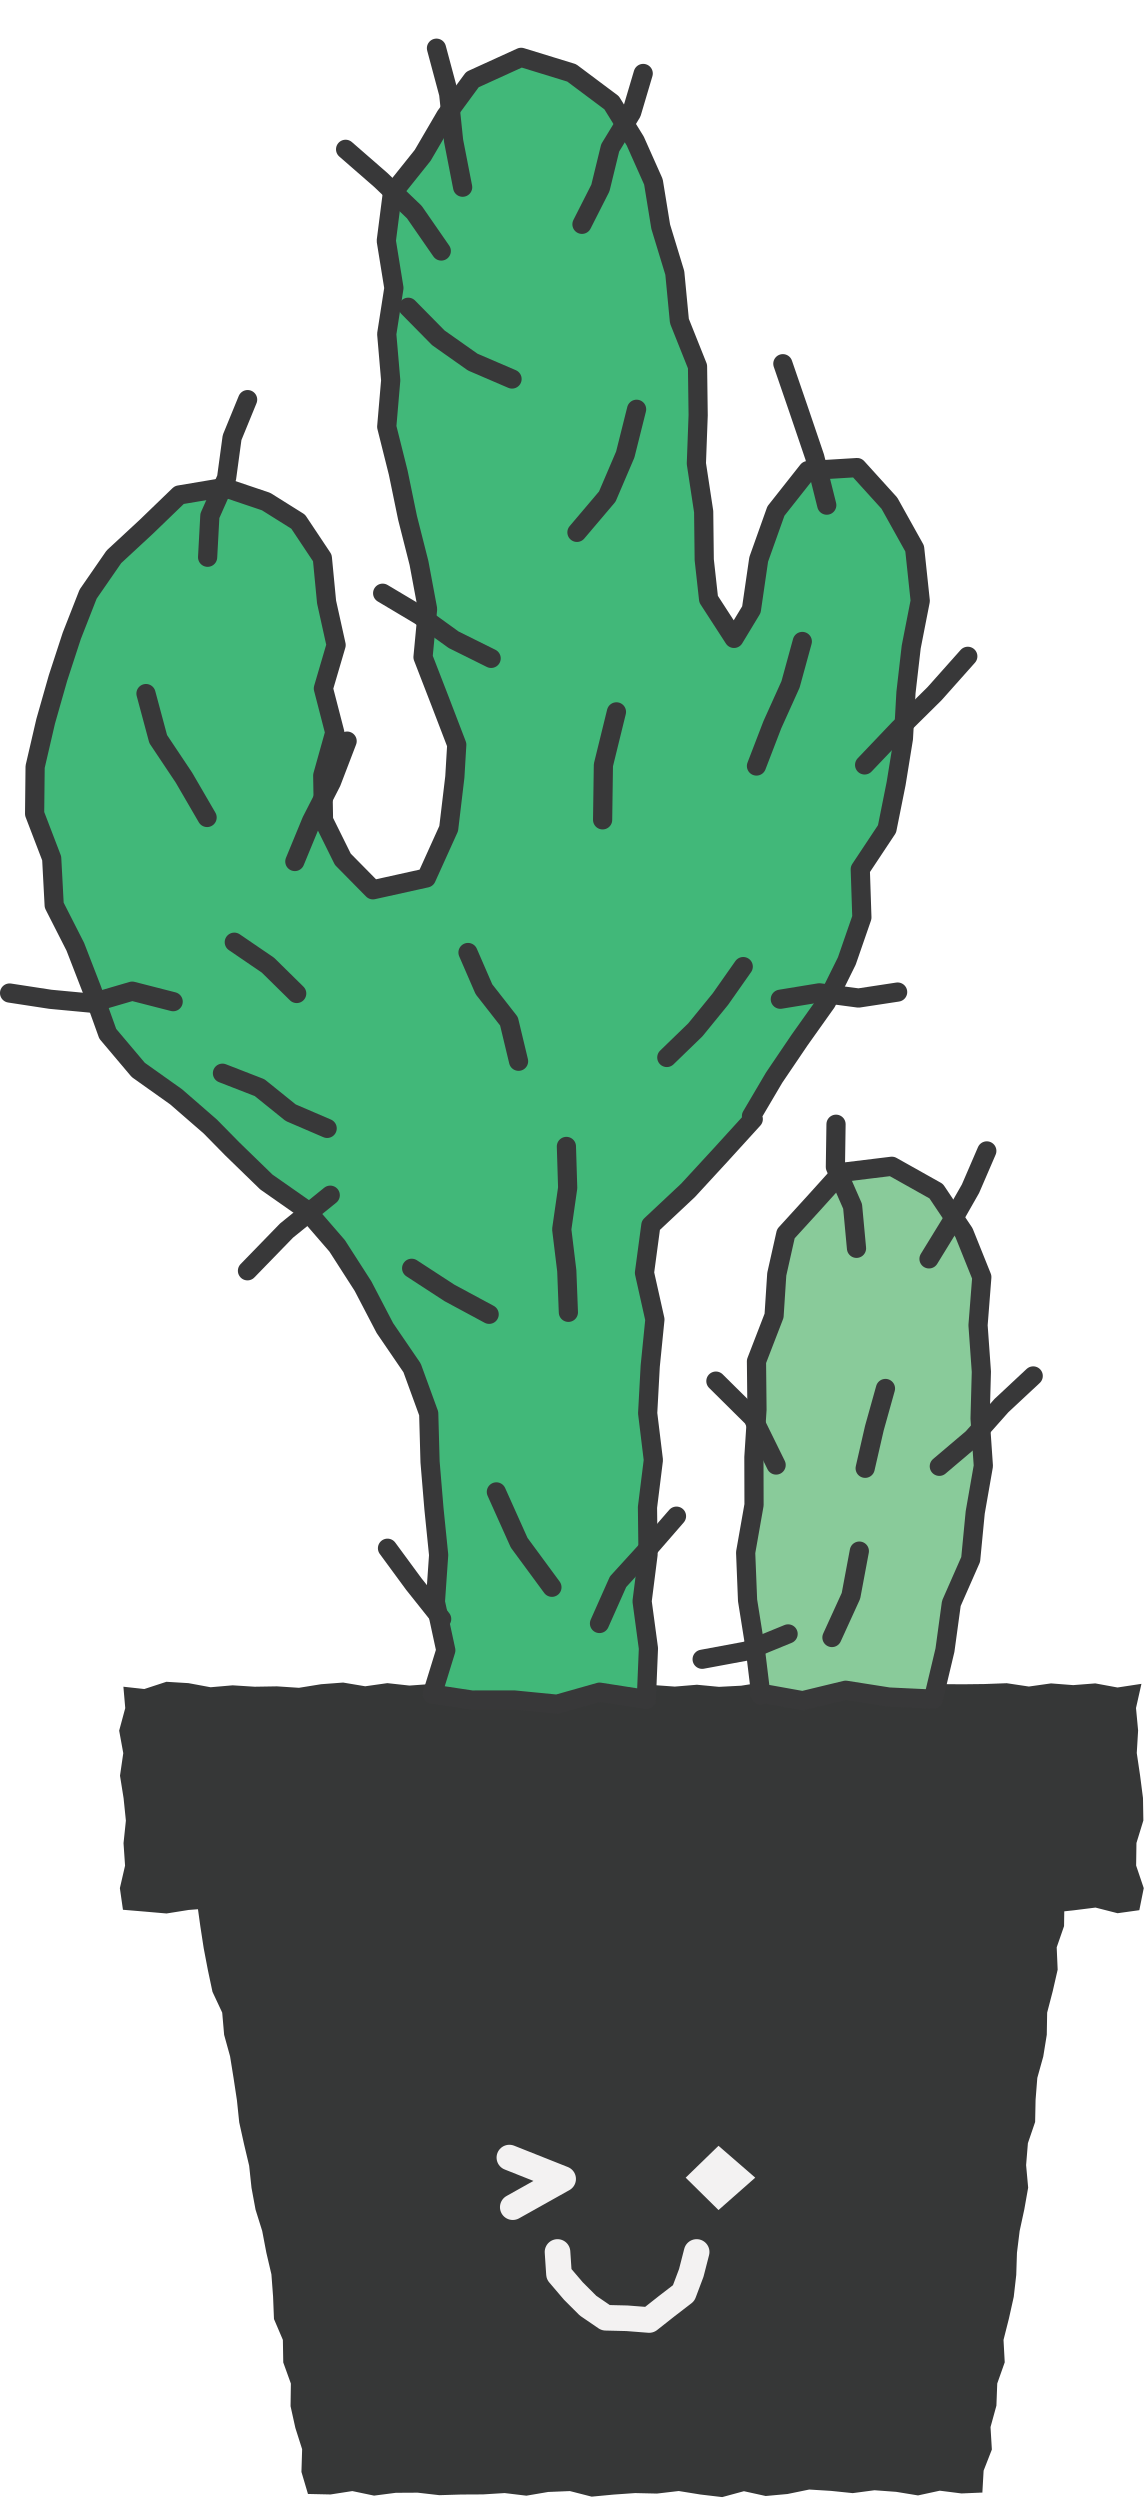
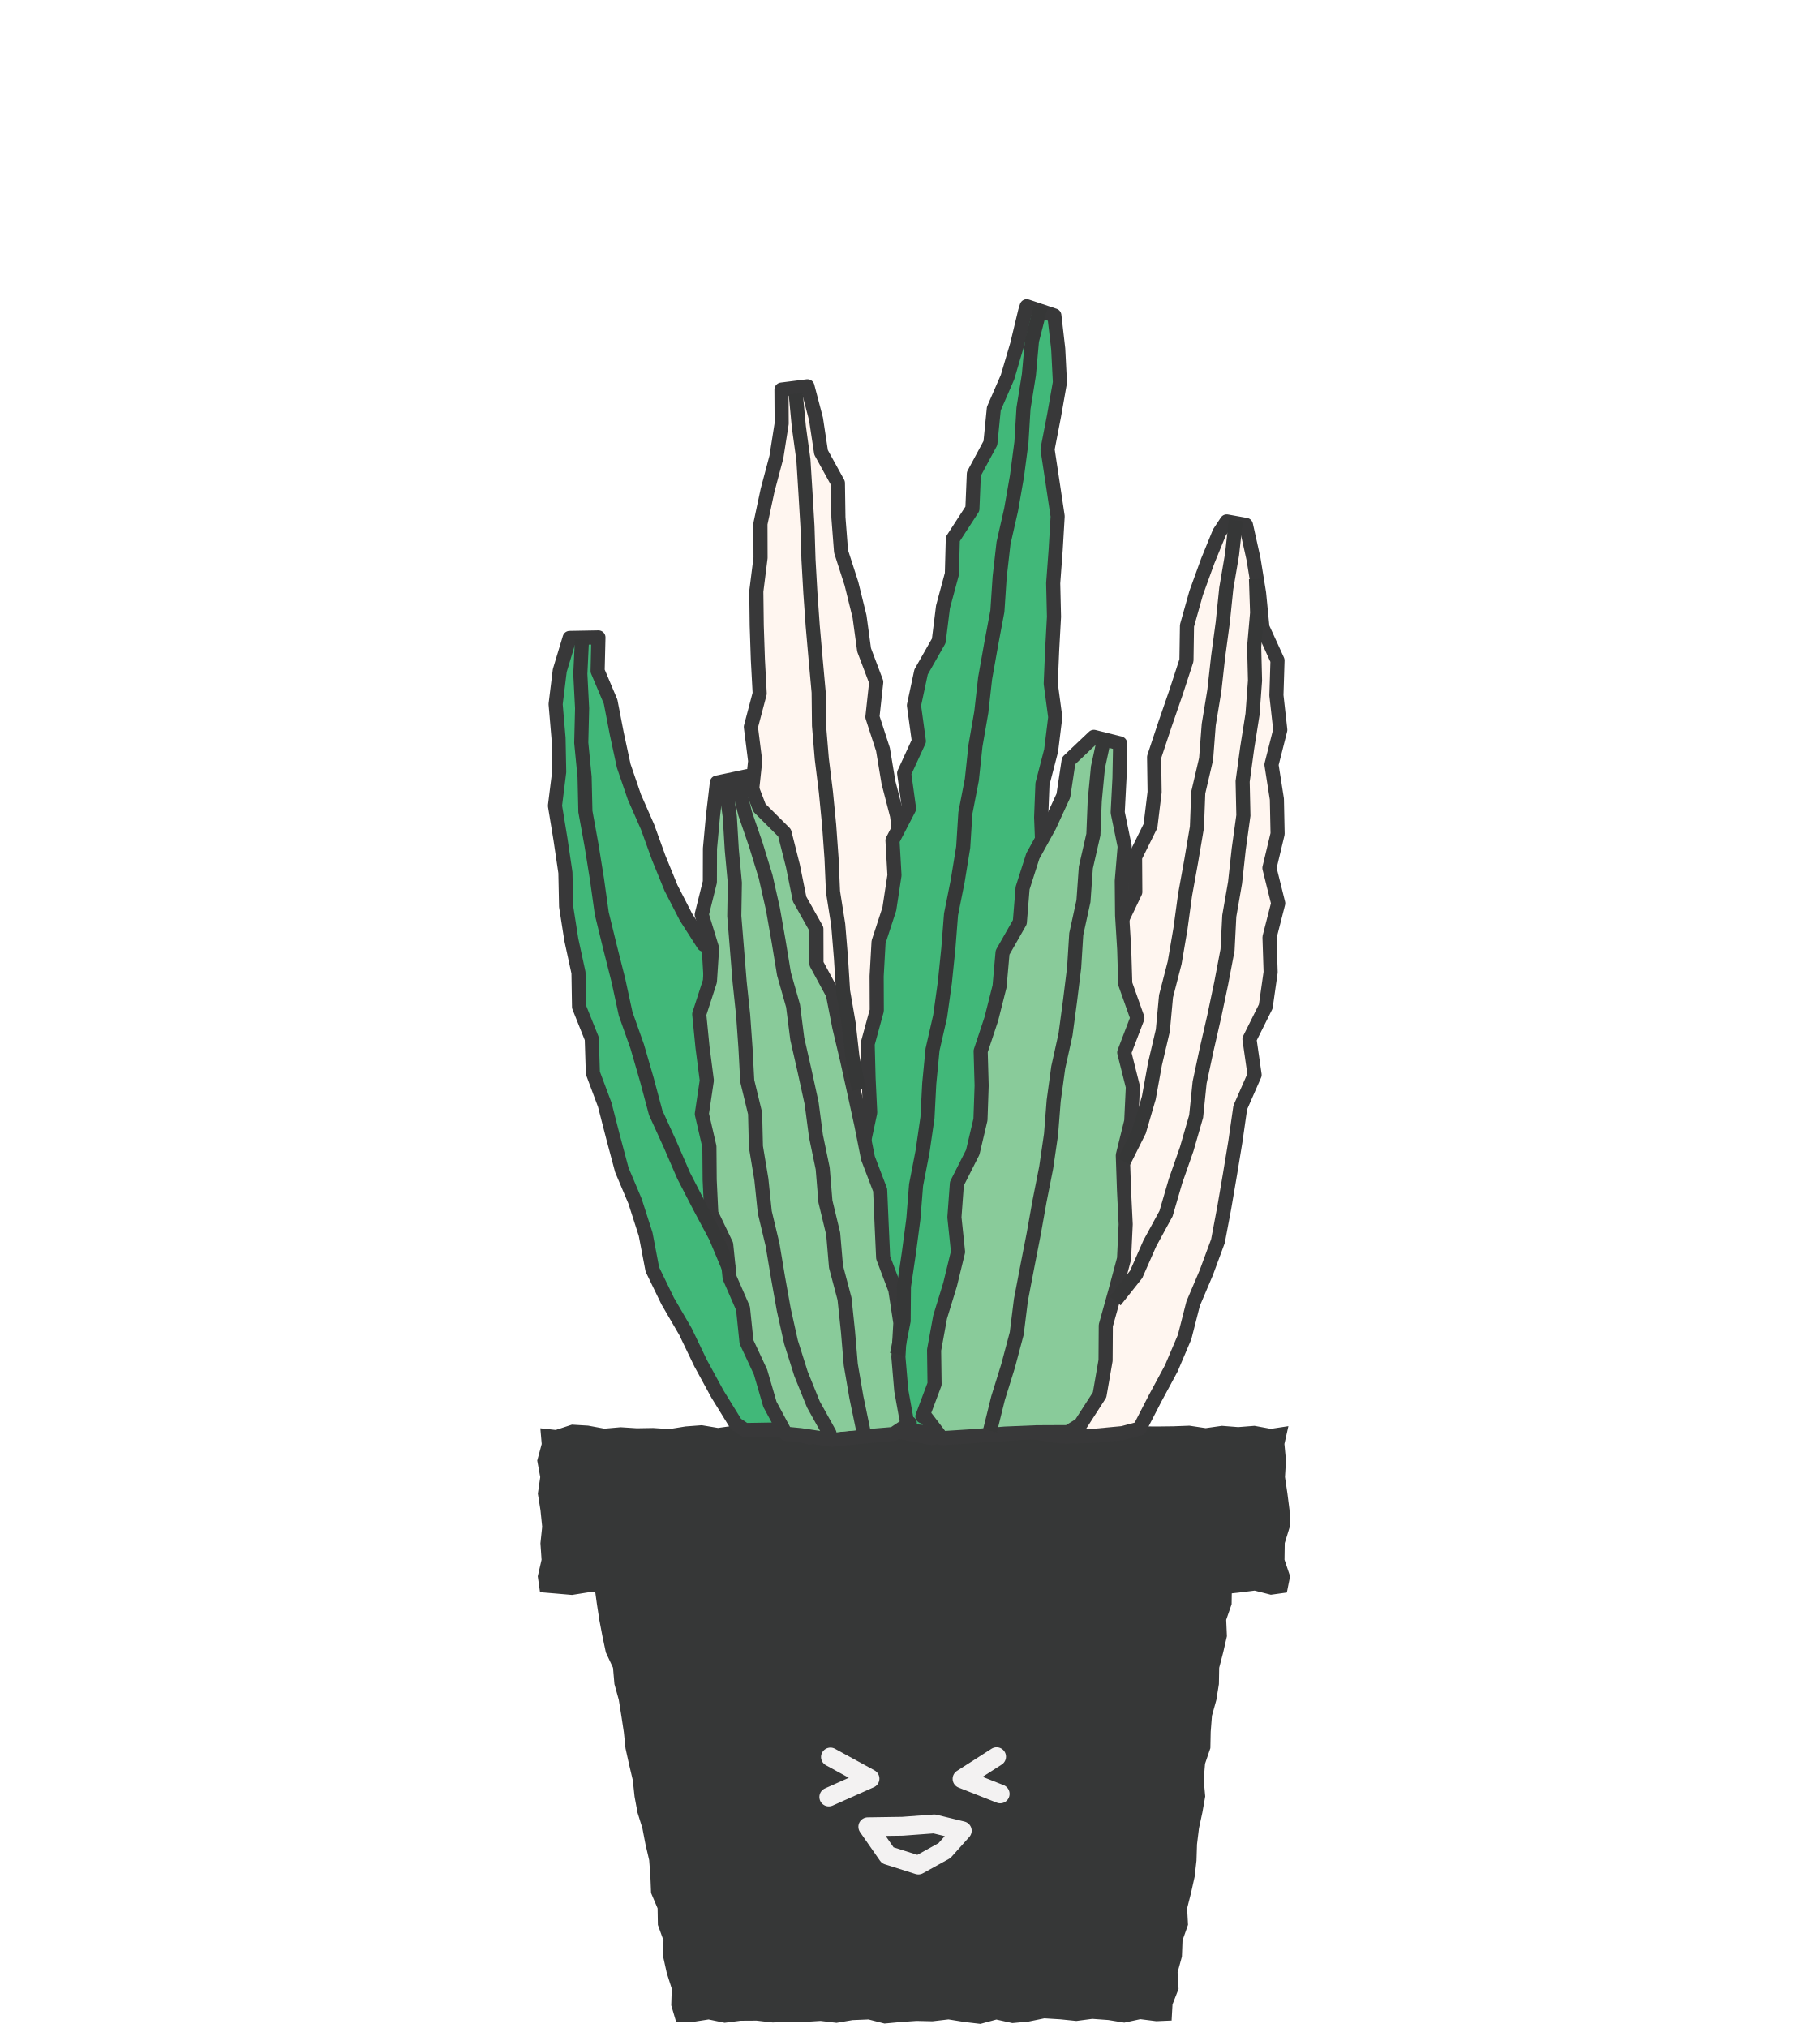
- <svg xmlns="http://www.w3.org/2000/svg" width="97" height="212" viewBox="0 0 97 212" fill="none">
-   <path d="M83.318 211.368L81.538 211.444L79.693 211.211L77.847 211.612L76.002 211.309L74.157 211.173L72.312 211.417L70.466 211.227L68.621 211.113L66.776 211.493L64.931 211.661L63.085 211.254L61.245 211.754L59.4 211.536L57.555 211.238L55.71 211.455L53.865 211.412L52.019 211.542L50.174 211.716L48.329 211.243L46.484 211.319L44.638 211.634L42.793 211.412L40.948 211.526L39.102 211.536L37.257 211.591L35.412 211.379L33.567 211.39L31.721 211.629L29.876 211.243L28.026 211.531L26.115 211.488L25.562 209.621L25.621 207.694L25.046 205.887L24.639 204.047L24.666 202.126L24.02 200.335L23.988 198.424L23.233 196.655L23.157 194.756L23.016 192.867L22.587 191.032L22.235 189.187L21.67 187.38L21.328 185.529L21.128 183.651L20.693 181.817L20.286 179.977L20.091 178.099L19.809 176.238L19.51 174.376L19.006 172.553L18.843 170.67L18.018 168.906L17.627 167.06L17.274 165.21L16.987 163.343L16.721 161.416L18.653 161.536L20.536 161.313L22.419 161.644L24.302 161.172L26.186 161.546L28.069 161.373L29.952 161.574L31.835 161.232L33.719 161.199H35.602L37.485 161.215L39.368 161.53L41.252 161.405L43.135 161.15L45.018 161.601L46.901 161.123L48.785 161.264L50.668 161.552L52.551 161.156L54.434 161.46L56.318 161.47L58.201 161.438L60.084 161.172L61.967 161.259L63.851 161.622L65.734 161.248L67.617 161.167L69.5 161.666L71.384 161.134L73.267 161.118L75.15 161.693L77.033 161.59L78.917 161.606L80.8 161.373L82.683 161.514L84.566 161.232L86.45 161.449L88.338 161.666L90.259 161.427L90.232 163.337L89.608 165.134L89.69 167.028L89.272 168.851L88.799 170.67L88.767 172.547L88.469 174.393L87.964 176.205L87.817 178.067L87.779 179.945L87.166 181.741L87.014 183.603L87.188 185.513L86.862 187.353L86.466 189.187L86.238 191.038L86.178 192.916L85.966 194.772L85.559 196.601L85.098 198.424L85.201 200.324L84.566 202.12L84.496 203.998L83.996 205.816L84.11 207.721L83.41 209.512L83.307 211.33L83.318 211.368Z" fill="#363737" />
-   <path d="M96.604 161.986L94.77 162.241L92.898 161.763L91.025 161.997L89.153 162.198L87.28 162.056H85.408L83.53 161.818L81.658 161.937L79.785 161.763L77.913 162.268L76.041 162.246L74.168 162.225L72.29 162.002L70.418 161.872L68.546 161.943L66.668 162.138L64.79 162.16H62.918L61.045 161.905L59.167 162.198L57.29 161.932L55.412 162.181L53.534 162.154L51.656 161.883L49.778 162.355L47.901 162.268L46.023 162.105L44.15 161.915L42.273 162.078L40.4 161.845L38.528 161.981L36.65 162.165L34.778 161.948L32.9 162.116L31.022 162.333L29.144 161.932L27.266 162.176L25.389 162.16L23.511 162.225L21.633 162.067L19.755 161.774L17.877 161.818L15.999 161.964L14.122 162.263L12.238 162.1L10.426 161.948L10.165 160.114L10.605 158.209L10.475 156.304L10.675 154.393L10.48 152.488L10.176 150.578L10.453 148.668L10.105 146.757L10.621 144.847L10.464 143.034L12.238 143.229L14.111 142.616L15.983 142.73L17.855 143.078L19.728 142.915L21.6 143.034L23.478 143.002L25.351 143.126L27.223 142.822L29.095 142.681L30.968 142.996L32.846 142.73L34.723 142.936L36.596 142.801L38.468 143.067L40.34 142.871L42.218 143.219L44.091 142.643H45.963L47.841 142.953L49.719 142.714L51.591 142.741L53.469 142.66L55.347 142.888L57.224 143.023L59.102 142.866L60.975 143.045L62.853 142.947L64.725 142.649L66.597 143.126H68.47L70.347 143.11L72.225 143.029L74.103 143.181L75.981 142.784L77.859 142.714L79.737 142.812L81.614 142.828L83.492 142.806L85.37 142.736L87.248 143.018L89.126 142.752L91.004 142.898L92.881 142.752L94.765 143.099L96.794 142.79L96.333 144.841L96.512 146.746L96.398 148.657L96.68 150.567L96.925 152.472L96.957 154.377L96.371 156.287L96.344 158.198L96.99 160.114L96.615 161.981H96.604V161.986Z" fill="#363737" />
-   <path d="M63.877 94.9L61.125 97.923L58.346 100.941L55.193 103.899L54.651 107.936L55.535 111.893L55.139 115.849L54.922 119.844L55.405 123.811L54.906 127.822L54.954 131.816L54.45 135.789L54.987 139.783L54.808 144.114L50.841 143.496L47.237 144.516L43.59 144.158L40.002 144.163L36.659 143.658L37.804 139.946L36.92 135.849L37.197 131.865L36.8 127.947L36.469 123.974L36.355 119.865L34.944 115.996L32.638 112.62L30.782 109.06L28.589 105.646L25.93 102.574L22.587 100.235L19.71 97.44L17.827 95.524L14.929 93.006L11.727 90.732L9.138 87.666L7.792 83.916L6.386 80.285L4.595 76.763L4.384 72.79L2.935 69.007L2.978 65.023L3.873 61.165L4.916 57.501L6.088 53.914L7.472 50.381L9.659 47.217L12.4 44.677L15.2 41.974L19.01 41.334L22.565 42.533L25.284 44.237L27.335 47.315L27.694 51.054L28.502 54.701L27.422 58.38L28.388 62.12L27.368 65.767L27.433 69.555L29.072 72.866L31.623 75.455L36.155 74.451L38.049 70.261L38.57 65.886L38.733 63.151L37.316 59.455L35.872 55.727L36.258 51.645L35.53 47.743L34.559 43.912L33.772 40.091L32.795 36.189L33.132 32.254L32.795 28.325L33.403 24.422L32.757 20.423L33.273 16.39L35.845 13.172L37.794 9.834L40.062 6.746L44.192 4.863L48.48 6.182L51.866 8.716L53.864 11.951L55.41 15.419L56.029 19.223L57.223 23.142L57.614 27.228L59.15 31.076L59.204 35.212L59.052 39.309L59.671 43.385L59.719 47.466L60.089 50.81L62.243 54.136L63.719 51.694L64.338 47.434L65.798 43.336L68.506 39.906L72.685 39.651L75.42 42.669L77.564 46.517L78.036 50.956L77.271 54.864L76.826 58.728L76.609 62.63L75.99 66.451L75.22 70.293L72.951 73.712L73.087 77.805L71.811 81.49L70.08 84.99L67.817 88.176L65.646 91.383L63.725 94.645L63.877 94.9Z" fill="#41B879" />
-   <path d="M63.877 94.9L61.125 97.923L58.346 100.941L55.193 103.899L54.651 107.936L55.535 111.893L55.139 115.849L54.922 119.844L55.405 123.811L54.906 127.822L54.954 131.816L54.45 135.789L54.987 139.783L54.808 144.114L50.841 143.496L47.237 144.516L43.59 144.158L40.002 144.163L36.659 143.658L37.804 139.946L36.92 135.849L37.197 131.865L36.8 127.947L36.469 123.974L36.355 119.865L34.944 115.996L32.638 112.62L30.782 109.06L28.589 105.646L25.93 102.574L22.587 100.235L19.71 97.44L17.827 95.524L14.929 93.006L11.727 90.732L9.138 87.666L7.792 83.916L6.386 80.285L4.595 76.763L4.384 72.79L2.935 69.007L2.978 65.023L3.873 61.165L4.916 57.501L6.088 53.914L7.472 50.381L9.659 47.217L12.4 44.677L15.2 41.974L19.01 41.334L22.565 42.533L25.284 44.237L27.335 47.315L27.694 51.054L28.502 54.701L27.422 58.38L28.388 62.12L27.368 65.767L27.433 69.555L29.072 72.866L31.623 75.455L36.155 74.451L38.049 70.261L38.57 65.886L38.733 63.151L37.316 59.455L35.872 55.727L36.258 51.645L35.53 47.743L34.559 43.912L33.772 40.091L32.795 36.189L33.132 32.254L32.795 28.325L33.403 24.422L32.757 20.423L33.273 16.39L35.845 13.172L37.794 9.834L40.062 6.746L44.192 4.863L48.48 6.182L51.866 8.716L53.864 11.951L55.41 15.419L56.029 19.223L57.223 23.142L57.614 27.228L59.15 31.076L59.204 35.212L59.052 39.309L59.671 43.385L59.719 47.466L60.089 50.81L62.243 54.136L63.719 51.694L64.338 47.434L65.798 43.336L68.506 39.906L72.685 39.651L75.42 42.669L77.564 46.517L78.036 50.956L77.271 54.864L76.826 58.728L76.609 62.63L75.99 66.451L75.22 70.293L72.951 73.712L73.087 77.805L71.811 81.49L70.08 84.99L67.817 88.176L65.646 91.383L63.725 94.645L63.877 94.9Z" stroke="#383839" stroke-width="1.628" stroke-linecap="round" stroke-linejoin="round" />
-   <path d="M64.409 143.561L68.062 144.217L71.714 143.333L75.372 143.908L79.144 144.087L80.132 139.935L80.674 135.968L82.314 132.24L82.699 128.251L83.388 124.31L83.111 120.283L83.22 116.321L82.938 112.381L83.258 108.295L81.744 104.528L79.388 101.011L75.627 98.9L71.356 99.421L68.995 102.037L66.64 104.62L65.869 108.056L65.641 111.573L64.149 115.437L64.192 119.534L63.931 123.572L63.942 127.616L63.231 131.653L63.394 135.713L64.035 139.734L64.523 143.751L64.409 143.561Z" fill="#89CB9A" />
-   <path d="M64.409 143.561L68.062 144.217L71.714 143.333L75.372 143.908L79.144 144.087L80.132 139.935L80.674 135.968L82.314 132.24L82.699 128.251L83.388 124.31L83.111 120.283L83.22 116.321L82.938 112.381L83.258 108.295L81.744 104.528L79.388 101.011L75.627 98.9L71.356 99.421L68.995 102.037L66.64 104.62L65.869 108.056L65.641 111.573L64.149 115.437L64.192 119.534L63.931 123.572L63.942 127.616L63.231 131.653L63.394 135.713L64.035 139.734L64.523 143.751L64.409 143.561Z" stroke="#383839" stroke-width="1.628" stroke-linecap="round" stroke-linejoin="round" />
-   <path d="M0.812 84.209L4.274 84.74L7.742 85.066L11.21 84.051L14.684 84.941" stroke="#383839" stroke-width="1.628" stroke-linecap="round" stroke-linejoin="round" />
-   <path d="M12.379 58.815L13.415 62.673L15.597 65.941L17.562 69.322" stroke="#383839" stroke-width="1.628" stroke-linecap="round" stroke-linejoin="round" />
-   <path d="M20.998 33.888L19.68 37.106L19.213 40.547L17.796 43.738L17.606 47.255" stroke="#383839" stroke-width="1.628" stroke-linecap="round" stroke-linejoin="round" />
-   <path d="M19.868 79.899L22.723 81.848L25.16 84.247" stroke="#383839" stroke-width="1.628" stroke-linecap="round" stroke-linejoin="round" />
-   <path d="M18.864 91.009L22.017 92.235L24.65 94.357L27.743 95.687" stroke="#383839" stroke-width="1.628" stroke-linecap="round" stroke-linejoin="round" />
-   <path d="M20.986 107.763L24.302 104.349L28.004 101.353" stroke="#383839" stroke-width="1.628" stroke-linecap="round" stroke-linejoin="round" />
-   <path d="M34.908 107.551L38.116 109.64L41.48 111.453" stroke="#383839" stroke-width="1.628" stroke-linecap="round" stroke-linejoin="round" />
-   <path d="M32.86 131.29L35.096 134.334L37.452 137.292" stroke="#383839" stroke-width="1.628" stroke-linecap="round" stroke-linejoin="round" />
-   <path d="M42.092 126.514L44.024 130.823L46.803 134.6" stroke="#383839" stroke-width="1.628" stroke-linecap="round" stroke-linejoin="round" />
-   <path d="M48.031 97.218L48.139 100.729L47.635 104.246L48.063 107.768L48.199 111.285" stroke="#383839" stroke-width="1.628" stroke-linecap="round" stroke-linejoin="round" />
-   <path d="M43.974 89.994L43.16 86.602L41.038 83.888L39.687 80.773" stroke="#383839" stroke-width="1.628" stroke-linecap="round" stroke-linejoin="round" />
-   <path d="M29.436 62.847L28.106 66.321L26.418 69.62L25.002 73.056" stroke="#383839" stroke-width="1.628" stroke-linecap="round" stroke-linejoin="round" />
-   <path d="M32.858 49.979C33.379 50.63 41.58 55.938 41.58 55.938L32.858 49.979Z" fill="#41B879" />
-   <path d="M32.449 50.305L35.608 52.188L38.468 54.251L41.648 55.83" stroke="#383839" stroke-width="1.628" stroke-linecap="round" stroke-linejoin="round" />
-   <path d="M52.275 60.367L51.168 64.877L51.102 69.523" stroke="#383839" stroke-width="1.628" stroke-linecap="round" stroke-linejoin="round" />
-   <path d="M68.035 54.397L67.037 58.039L65.495 61.458L64.149 64.958" stroke="#383839" stroke-width="1.628" stroke-linecap="round" stroke-linejoin="round" />
-   <path d="M63.026 81.967L61.089 84.724L58.966 87.329L56.546 89.674" stroke="#383839" stroke-width="1.628" stroke-linecap="round" stroke-linejoin="round" />
-   <path d="M34.767 25.975C35.423 27.109 43.239 32.411 43.239 32.411L34.767 25.975Z" fill="#41B879" />
-   <path d="M34.618 26.056L37.174 28.65L40.089 30.707L43.421 32.14" stroke="#383839" stroke-width="1.628" stroke-linecap="round" stroke-linejoin="round" />
-   <path d="M53.983 34.707L53.022 38.544L51.497 42.11L48.925 45.144" stroke="#383839" stroke-width="1.628" stroke-linecap="round" stroke-linejoin="round" />
-   <path d="M54.544 6.23L53.557 9.557L51.744 12.537L50.914 15.94L49.351 19.022" stroke="#383839" stroke-width="1.628" stroke-linecap="round" stroke-linejoin="round" />
-   <path d="M37.013 4.087L38.049 7.956L38.467 11.951L39.232 15.875" stroke="#383839" stroke-width="1.628" stroke-linecap="round" stroke-linejoin="round" />
-   <path d="M29.307 12.662L32.286 15.256L35.136 17.986L37.42 21.285" stroke="#383839" stroke-width="1.628" stroke-linecap="round" stroke-linejoin="round" />
-   <path d="M66.386 30.843L67.743 34.794L69.088 38.756L70.109 42.837" stroke="#383839" stroke-width="1.628" stroke-linecap="round" stroke-linejoin="round" />
-   <path d="M82.069 55.656L79.252 58.82L76.24 61.8L73.32 64.866" stroke="#383839" stroke-width="1.628" stroke-linecap="round" stroke-linejoin="round" />
-   <path d="M76.119 84.127L72.803 84.632L69.487 84.192L66.171 84.735" stroke="#383839" stroke-width="1.628" stroke-linecap="round" stroke-linejoin="round" />
-   <path d="M57.186 128.12C56.019 128.581 50.651 137.563 50.651 137.563L57.186 128.12Z" fill="#41B879" />
-   <path d="M57.366 128.571L55.032 131.257L52.411 134.133L50.837 137.672" stroke="#383839" stroke-width="1.628" stroke-linecap="round" stroke-linejoin="round" />
-   <path d="M59.542 140.706L63.281 140.011L66.831 138.557" stroke="#383839" stroke-width="1.628" stroke-linecap="round" stroke-linejoin="round" />
-   <path d="M72.872 131.534L72.161 135.328L70.549 138.861" stroke="#383839" stroke-width="1.628" stroke-linecap="round" stroke-linejoin="round" />
-   <path d="M60.708 117.119L63.845 120.229L65.815 124.234" stroke="#383839" stroke-width="1.628" stroke-linecap="round" stroke-linejoin="round" />
-   <path d="M75.087 117.743L74.148 121.103L73.366 124.511" stroke="#383839" stroke-width="1.628" stroke-linecap="round" stroke-linejoin="round" />
-   <path d="M87.616 116.68L84.924 119.192L82.471 121.955L79.654 124.343" stroke="#383839" stroke-width="1.628" stroke-linecap="round" stroke-linejoin="round" />
-   <path d="M83.681 97.598L82.297 100.805L80.588 103.806L78.78 106.753" stroke="#383839" stroke-width="1.628" stroke-linecap="round" stroke-linejoin="round" />
-   <path d="M70.895 95.335L70.841 98.965L72.301 102.298L72.632 105.858" stroke="#383839" stroke-width="1.628" stroke-linecap="round" stroke-linejoin="round" />
-   <path d="M60.929 187.412L64.044 184.666L60.929 181.963L58.145 184.666L60.929 187.412Z" fill="#F3F2F2" />
-   <path d="M59.076 190.967L58.62 192.742L57.974 194.457L56.52 195.575L55.049 196.736L53.171 196.59L51.364 196.546L49.866 195.521L48.623 194.278L47.402 192.845L47.277 190.967" stroke="#F3F2F2" stroke-width="2.171" stroke-linecap="round" stroke-linejoin="round" />
-   <path d="M43.195 182.962L47.755 184.775L43.483 187.169" stroke="#F3F2F2" stroke-width="2.171" stroke-linecap="round" stroke-linejoin="round" />
+ <svg xmlns="http://www.w3.org/2000/svg" width="210" height="234" viewBox="0 0 210 234" fill="none">
+   <rect width="210" height="234" fill="transparent" />
+   <path d="M135.22 233.135L133.44 233.211L131.595 232.978L129.75 233.379L127.905 233.075L126.059 232.94L124.214 233.184L122.369 232.994L120.523 232.88L118.678 233.26L116.833 233.428L114.988 233.021L113.148 233.52L111.303 233.303L109.457 233.005L107.612 233.222L105.767 233.179L103.922 233.309L102.076 233.482L100.231 233.01L98.386 233.086L96.541 233.401L94.695 233.179L92.85 233.292L91.005 233.303L89.16 233.358L87.314 233.146L85.469 233.157L83.624 233.396L81.779 233.01L79.928 233.298L78.018 233.254L77.464 231.388L77.524 229.461L76.948 227.654L76.541 225.814L76.569 223.893L75.923 222.102L75.89 220.191L75.136 218.422L75.06 216.522L74.919 214.634L74.49 212.799L74.137 210.954L73.573 209.147L73.231 207.296L73.03 205.418L72.596 203.584L72.189 201.744L71.993 199.866L71.711 198.005L71.413 196.143L70.908 194.32L70.745 192.436L69.92 190.673L69.529 188.827L69.177 186.977L68.889 185.11L68.623 183.183L70.555 183.302L72.438 183.08L74.322 183.411L76.205 182.939L78.088 183.313L79.971 183.14L81.855 183.34L83.738 182.999L85.621 182.966H87.504L89.388 182.982L91.271 183.297L93.154 183.172L95.037 182.917L96.921 183.368L98.804 182.89L100.687 183.031L102.57 183.319L104.454 182.923L106.337 183.226L108.22 183.237L110.103 183.205L111.986 182.939L113.87 183.026L115.753 183.389L117.636 183.015L119.519 182.933L121.403 183.433L123.286 182.901L125.169 182.885L127.052 183.46L128.936 183.357L130.819 183.373L132.702 183.14L134.585 183.281L136.469 182.999L138.352 183.216L140.241 183.433L142.162 183.194L142.135 185.104L141.511 186.901L141.592 188.795L141.174 190.618L140.702 192.436L140.669 194.314L140.371 196.159L139.866 197.972L139.72 199.834L139.682 201.712L139.068 203.508L138.916 205.369L139.09 207.28L138.764 209.12L138.368 210.954L138.14 212.805L138.081 214.683L137.869 216.539L137.462 218.368L137.001 220.191L137.104 222.091L136.469 223.887L136.398 225.765L135.899 227.583L136.013 229.488L135.313 231.279L135.21 233.097L135.22 233.135Z" fill="#363737" />
+   <path d="M148.499 183.753L146.665 184.008L144.792 183.531L142.92 183.764L141.047 183.965L139.175 183.824H137.303L135.425 183.585L133.552 183.704L131.68 183.531L129.808 184.035L127.935 184.014L126.063 183.992L124.185 183.769L122.313 183.639L120.44 183.71L118.562 183.905L116.685 183.927H114.812L112.94 183.672L111.062 183.965L109.184 183.699L107.306 183.948L105.429 183.921L103.551 183.65L101.673 184.122L99.795 184.035L97.917 183.872L96.045 183.682L94.167 183.845L92.295 183.612L90.422 183.748L88.544 183.932L86.672 183.715L84.794 183.883L82.916 184.1L81.039 183.699L79.161 183.943L77.283 183.927L75.405 183.992L73.527 183.834L71.65 183.541L69.772 183.585L67.894 183.731L66.016 184.03L64.133 183.867L62.32 183.715L62.06 181.881L62.499 179.976L62.369 178.071L62.57 176.16L62.374 174.255L62.071 172.345L62.347 170.435L62 168.524L62.516 166.614L62.358 164.801L64.133 164.997L66.005 164.383L67.878 164.497L69.75 164.845L71.623 164.682L73.495 164.801L75.373 164.769L77.245 164.893L79.117 164.59L80.99 164.448L82.862 164.763L84.74 164.497L86.618 164.704L88.49 164.568L90.363 164.834L92.235 164.638L94.113 164.986L95.985 164.41H97.858L99.735 164.72L101.613 164.481L103.486 164.508L105.363 164.427L107.241 164.655L109.119 164.79L110.997 164.633L112.869 164.812L114.747 164.714L116.619 164.416L118.492 164.893H120.364L122.242 164.877L124.12 164.796L125.998 164.948L127.876 164.552L129.753 164.481L131.631 164.579L133.509 164.595L135.387 164.573L137.265 164.503L139.142 164.785L141.02 164.519L142.898 164.666L144.776 164.519L146.659 164.866L148.689 164.557L148.228 166.608L148.407 168.513L148.293 170.424L148.575 172.334L148.819 174.239L148.852 176.144L148.266 178.054L148.238 179.965L148.884 181.881L148.51 183.748H148.499V183.753Z" fill="#363737" />
+   <path d="M85.988 165.002L84.919 164.286L82.791 160.839L80.854 157.285L79.101 153.637L77.055 150.126L75.286 146.474L74.51 142.414L73.283 138.593L71.763 134.995L70.759 131.239L69.793 127.478L68.42 123.804L68.295 119.848L66.825 116.173L66.76 112.233L65.935 108.429L65.332 104.586L65.251 100.684L64.681 96.831L64.046 92.967L64.534 89.059L64.458 85.173L64.122 81.249L64.6 77.369L65.739 73.608L69.061 73.548L68.968 77.418L70.466 80.962L71.183 84.674L71.981 88.37L73.207 91.952L74.732 95.42L76.013 98.964L77.44 102.459L79.166 105.818L81.201 108.993L81.793 109.297L82.037 113.46L83.622 117.183L84.772 121.052L86.748 124.651L87.741 128.569L89.179 132.347L89.57 136.455L90.802 140.297L92.332 144.042L93.342 147.955L95.095 151.624L95.876 155.613L97.157 159.445L98.726 163.184L97.098 165.349L93.391 165.865L89.706 164.942L85.988 165.002Z" fill="#41B879" />
+   <path d="M85.988 165.002L84.919 164.286L82.791 160.839L80.854 157.285L79.101 153.637L77.055 150.126L75.286 146.474L74.51 142.414L73.283 138.593L71.763 134.995L70.759 131.239L69.793 127.478L68.42 123.804L68.295 119.848L66.825 116.173L66.76 112.233L65.935 108.429L65.332 104.586L65.251 100.684L64.681 96.831L64.046 92.967L64.534 89.059L64.458 85.173L64.122 81.249L64.6 77.369L65.739 73.608L69.061 73.548L68.968 77.418L70.466 80.962L71.183 84.674L71.981 88.37L73.207 91.952L74.732 95.42L76.013 98.964L77.44 102.459L79.166 105.818L81.201 108.993L81.793 109.297L82.037 113.46L83.622 117.183L84.772 121.052L86.748 124.651L87.741 128.569L89.179 132.347L89.57 136.455L90.802 140.297L92.332 144.042L93.342 147.955L95.095 151.624L95.876 155.613L97.157 159.445L98.726 163.184L97.098 165.349L93.391 165.865L89.706 164.942L85.988 165.002Z" stroke="#383839" stroke-width="1.628" stroke-linecap="round" stroke-linejoin="round" />
+   <path d="M90.187 44.952L90.209 48.876L89.601 52.74L88.581 56.577L87.761 60.431L87.772 64.355L87.283 68.24L87.332 72.164L87.463 76.088L87.674 80.017L86.654 83.876L87.153 87.811L86.735 91.708L86.035 95.599L87.186 99.539L86.974 103.441L86.638 107.343L85.704 111.262L87.007 115.159L86.486 119.082L87.197 122.968L86.849 126.898L87.007 130.805L87.989 134.648L87.555 138.62L88.553 142.436L88.982 146.322L89.205 150.267L89.959 154.142L92.407 157.464L92.575 161.643L94.648 165.105L96.586 165.968L100.211 165.203L103.842 165.23L107.478 165.919L111.114 165.317L112.553 163.542L112.916 159.58L112.042 155.77L111.863 151.868L110.957 148.058L110.762 144.162L109.909 140.352L109.92 136.422L108.471 132.694L108.873 128.71L108.281 124.862L106.61 121.167L107.277 117.145L106.811 113.281L106.165 109.444L104.596 105.742L104.813 101.775L104.026 97.954L103.522 94.096L102.539 90.307L101.899 86.47L100.683 82.726L101.123 78.699L99.723 74.992L99.196 71.133L98.263 67.35L97.063 63.627L96.759 59.714L96.7 55.736L94.757 52.203L94.171 48.333L93.183 44.572L90.187 44.952Z" fill="#FFF6F0" />
+   <path d="M90.187 44.952L90.209 48.876L89.601 52.74L88.581 56.577L87.761 60.431L87.772 64.355L87.283 68.24L87.332 72.164L87.463 76.088L87.674 80.017L86.654 83.876L87.153 87.811L86.735 91.708L86.035 95.599L87.186 99.539L86.974 103.441L86.638 107.343L85.704 111.262L87.007 115.159L86.486 119.082L87.197 122.968L86.849 126.898L87.007 130.805L87.989 134.648L87.555 138.62L88.553 142.436L88.982 146.322L89.205 150.267L89.959 154.142L92.407 157.464L92.575 161.643L94.648 165.105L96.586 165.968L100.211 165.203L103.842 165.23L107.478 165.919L111.114 165.317L112.553 163.542L112.916 159.58L112.042 155.77L111.863 151.868L110.957 148.058L110.762 144.162L109.909 140.352L109.92 136.422L108.471 132.694L108.873 128.71L108.281 124.862L106.61 121.167L107.277 117.145L106.811 113.281L106.165 109.444L104.596 105.742L104.813 101.775L104.026 97.954L103.522 94.096L102.539 90.307L101.899 86.47L100.683 82.726L101.123 78.699L99.723 74.992L99.196 71.133L98.263 67.35L97.063 63.627L96.759 59.714L96.7 55.736L94.757 52.203L94.171 48.333L93.183 44.572L90.187 44.952Z" stroke="#383839" stroke-width="1.628" stroke-linecap="round" stroke-linejoin="round" />
+   <path d="M118.309 35.905L117.386 39.748L116.274 43.519L114.694 47.15L114.298 51.128L112.388 54.678L112.22 58.71L109.962 62.189L109.853 66.222L108.828 70.02L108.339 73.944L106.299 77.532L105.474 81.391L106.043 85.515L104.345 89.206L104.909 93.292L102.999 96.972L103.227 100.994L102.635 104.88L101.392 108.689L101.17 112.63L101.186 116.597L100.133 120.445L100.236 124.407L100.426 128.368L99.596 132.26L99.612 136.205L99.064 140.124L99.694 144.08L99.504 148.01L99.178 151.944L99.379 155.879L98.961 159.83L98.999 163.776L100.888 164.649L104.947 165.089L109.007 165.426L113.066 165.615L117.131 164.546L119.362 163.786L118.542 159.895L118.743 156.042L119.888 152.216L119.416 148.341L118.564 144.449L118.721 140.596L119.4 136.759L119.818 132.911L119.384 129.036L120.181 125.199L120.827 121.357L120.051 117.471L120.881 113.634L121.023 109.775L119.693 105.884L120.181 102.03L120.306 98.171L120.154 94.307L120.306 90.448L121.305 86.606L121.782 82.753L121.261 78.878L121.424 75.019L121.636 71.16L121.544 67.296L121.831 63.437L122.059 59.573L121.478 55.703L120.892 51.839L121.641 47.981L122.32 44.122L122.124 40.258L121.679 36.399L118.488 35.335L118.309 35.905Z" fill="#41B879" />
+   <path d="M118.309 35.905L117.386 39.748L116.274 43.519L114.694 47.15L114.298 51.128L112.388 54.678L112.22 58.71L109.962 62.189L109.853 66.222L108.828 70.02L108.339 73.944L106.299 77.532L105.474 81.391L106.043 85.515L104.345 89.206L104.909 93.292L102.999 96.972L103.227 100.994L102.635 104.88L101.392 108.689L101.17 112.63L101.186 116.597L100.133 120.445L100.236 124.407L100.426 128.368L99.596 132.26L99.612 136.205L99.064 140.124L99.694 144.08L99.504 148.01L99.178 151.944L99.379 155.879L98.961 159.83L98.999 163.776L100.888 164.649L104.947 165.089L109.007 165.426L113.066 165.615L117.131 164.546L119.362 163.786L118.542 159.895L118.743 156.042L119.888 152.216L119.416 148.341L118.564 144.449L118.721 140.596L119.4 136.759L119.818 132.911L119.384 129.036L120.181 125.199L120.827 121.357L120.051 117.471L120.881 113.634L121.023 109.775L119.693 105.884L120.181 102.03L120.306 98.171L120.154 94.307L120.306 90.448L121.305 86.606L121.782 82.753L121.261 78.878L121.424 75.019L121.636 71.16L121.544 67.296L121.831 63.437L122.059 59.573L121.478 55.703L120.892 51.839L121.641 47.981L122.32 44.122L122.124 40.258L121.679 36.399L118.488 35.335L118.309 35.905Z" stroke="#383839" stroke-width="1.628" stroke-linecap="round" stroke-linejoin="round" />
+   <path d="M140.718 61.456L139.382 64.729L138.042 68.425L136.984 72.191L136.924 76.197L135.708 79.925L134.427 83.637L133.19 87.36L133.25 91.393L132.772 95.3L130.992 98.893L131.019 102.92L129.299 106.524L128.799 110.431L126.764 113.954L127.008 118.046L125.017 121.579L123.882 125.324L123.54 129.275L122.39 133.019L121.402 136.802L120.729 140.666L119.752 144.455L119.133 148.34L117.098 151.83L117.001 155.879L115.969 159.667L113.782 163.054L115.503 165.518L119.009 165.208L122.52 165.767L126.037 165.691L129.554 165.36L131.508 164.839L133.309 161.344L135.176 157.882L136.712 154.267L137.695 150.414L139.209 146.853L140.56 143.201L141.282 139.375L141.939 135.543L142.568 131.728L143.133 127.788L144.788 124.021L144.196 119.902L146.074 116.135L146.639 112.179L146.508 108.147L147.512 104.228L146.497 100.152L147.442 96.212L147.36 92.212L146.736 88.229L147.751 84.218L147.306 80.234L147.431 76.202L145.694 72.403L145.303 68.436L144.663 64.496L143.789 60.566L141.57 60.165L140.718 61.456Z" fill="#FFF6F0" />
+   <path d="M140.718 61.456L139.382 64.729L138.042 68.425L136.984 72.191L136.924 76.197L135.708 79.925L134.427 83.637L133.19 87.36L133.25 91.393L132.772 95.3L130.992 98.893L131.019 102.92L129.299 106.524L128.799 110.431L126.764 113.954L127.008 118.046L125.017 121.579L123.882 125.324L123.54 129.275L122.39 133.019L121.402 136.802L120.729 140.666L119.752 144.455L119.133 148.34L117.098 151.83L117.001 155.879L115.969 159.667L113.782 163.054L115.503 165.518L119.009 165.208L122.52 165.767L126.037 165.691L129.554 165.36L131.508 164.839L133.309 161.344L135.176 157.882L136.712 154.267L137.695 150.414L139.209 146.853L140.56 143.201L141.282 139.375L141.939 135.543L142.568 131.728L143.133 127.788L144.788 124.021L144.196 119.902L146.074 116.135L146.639 112.179L146.508 108.147L147.512 104.228L146.497 100.152L147.442 96.212L147.36 92.212L146.736 88.229L147.751 84.218L147.306 80.234L147.431 76.202L145.694 72.403L145.303 68.436L144.663 64.496L143.789 60.566L141.57 60.165L140.718 61.456Z" stroke="#383839" stroke-width="1.628" stroke-linecap="round" stroke-linejoin="round" />
+   <path d="M106.454 163.428L107.854 159.7L107.8 155.781L108.495 151.966L109.645 148.216L110.563 144.444L110.145 140.455L110.432 136.569L112.261 132.954L113.151 129.182L113.287 125.264L113.173 121.286L114.405 117.574L115.355 113.813L115.702 109.9L117.694 106.404L118.014 102.47L119.197 98.763L121.102 95.317L122.719 91.805L123.327 87.778L126.236 85.021L129.27 85.781L129.194 89.765L128.988 93.748L129.797 97.667L129.46 101.65L129.498 105.612L129.742 109.563L129.862 113.52L131.262 117.465L129.742 121.438L130.741 125.405L130.551 129.372L129.579 133.302L129.715 137.274L129.911 141.263L129.721 145.242L128.684 149.106L127.615 152.932L127.588 156.975L126.898 160.948L124.69 164.373L123.262 165.246L119.621 165.263L115.979 165.415L112.332 165.713L108.69 165.946L106.894 163.591L106.454 163.428Z" fill="#89CB9A" />
+   <path d="M106.454 163.428L107.854 159.7L107.8 155.781L108.495 151.966L109.645 148.216L110.563 144.444L110.145 140.455L110.432 136.569L112.261 132.954L113.151 129.182L113.287 125.264L113.173 121.286L114.405 117.574L115.355 113.813L115.702 109.9L117.694 106.404L118.014 102.47L119.197 98.763L121.102 95.317L122.719 91.805L123.327 87.778L126.236 85.021L129.27 85.781L129.194 89.765L128.988 93.748L129.797 97.667L129.46 101.65L129.498 105.612L129.742 109.563L129.862 113.52L131.262 117.465L129.742 121.438L130.741 125.405L130.551 129.372L129.579 133.302L129.715 137.274L129.911 141.263L129.721 145.242L128.684 149.106L127.615 152.932L127.588 156.975L126.898 160.948L124.69 164.373L123.262 165.246L119.621 165.263L115.979 165.415L112.332 165.713L108.69 165.946L106.894 163.591L106.454 163.428Z" stroke="#383839" stroke-width="1.628" stroke-linecap="round" stroke-linejoin="round" />
+   <path d="M104.701 164.248L104.012 160.438L103.681 156.579L103.908 152.639L103.322 148.813L101.922 145.111L101.743 141.215L101.575 137.318L100.169 133.633L99.415 129.839L98.59 126.056L97.754 122.274L96.859 118.507L96.115 114.703L94.226 111.208L94.216 107.181L92.278 103.74L91.507 99.908L90.541 96.093L87.648 93.206L86.248 89.553L82.737 90.296L82.287 94.101L81.934 97.916L81.923 101.759L80.984 105.531L82.178 109.422L81.928 113.221L80.696 117.026L81.076 120.852L81.57 124.662L80.995 128.531L81.869 132.303L81.901 136.151L82.086 140.01L83.806 143.597L84.202 147.418L85.749 150.962L86.151 154.837L87.773 158.321L88.853 162.033L90.671 165.425L92.392 165.594L95.958 166.126L99.529 165.762L103.105 165.463L104.994 164.204L104.701 164.248Z" fill="#89CB9A" />
+   <path d="M104.701 164.248L104.012 160.438L103.681 156.579L103.908 152.639L103.322 148.813L101.922 145.111L101.743 141.215L101.575 137.318L100.169 133.633L99.415 129.839L98.59 126.056L97.754 122.274L96.859 118.507L96.115 114.703L94.226 111.208L94.216 107.181L92.278 103.74L91.507 99.908L90.541 96.093L87.648 93.206L86.248 89.553L82.737 90.296L82.287 94.101L81.934 97.916L81.923 101.759L80.984 105.531L82.178 109.422L81.928 113.221L80.696 117.026L81.076 120.852L81.57 124.662L80.995 128.531L81.869 132.303L81.901 136.151L82.086 140.01L83.806 143.597L84.202 147.418L85.749 150.962L86.151 154.837L87.773 158.321L88.853 162.033L90.671 165.425L92.392 165.594L95.958 166.126L99.529 165.762L103.105 165.463L104.994 164.204L104.701 164.248Z" stroke="#383839" stroke-width="1.628" stroke-linecap="round" stroke-linejoin="round" />
+   <path d="M99.493 164.969C99.493 164.969 91.113 106.241 84.991 91.268C84.752 90.687 83.868 90.866 83.9 91.49C84.486 103.794 87.423 155.363 95.802 165.322" fill="#89CB9A" />
+   <path d="M99.606 164.948L98.83 161.208L98.184 157.453L97.864 153.654L97.463 149.86L96.48 146.153L96.155 142.349L95.259 138.631L94.944 134.821L94.168 131.087L93.669 127.304L92.855 123.576L92.008 119.853L91.525 116.065L90.478 112.385L89.859 108.619L89.197 104.863L88.356 101.14L87.238 97.493L86 93.889L85.072 90.188L83.699 90.459L84.226 94.253L84.454 98.063L84.806 101.867L84.741 105.693L85.051 109.503L85.36 113.308L85.762 117.107L86.033 120.911L86.239 124.732L87.145 128.471L87.238 132.308L87.867 136.08L88.263 139.879L89.154 143.608L89.783 147.369L90.456 151.13L91.287 154.858L92.437 158.506L93.87 162.044L95.726 165.382" stroke="#383839" stroke-width="1.628" stroke-linecap="round" stroke-linejoin="round" />
+   <path d="M84.132 146.37L82.586 142.685L80.719 139.19L78.901 135.663L77.321 132.015L75.671 128.395L74.64 124.542L73.533 120.732L72.204 116.987L71.362 113.107L70.391 109.259L69.447 105.4L68.898 101.471L68.269 97.553L67.558 93.64L67.466 89.656L67.08 85.705L67.178 81.727L66.972 77.754L67.162 73.787" stroke="#363737" stroke-width="1.628" stroke-miterlimit="10" />
+   <path d="M120.076 35.482L119.094 39.313L118.741 43.237L118.117 47.118L117.878 51.052L117.363 54.955L116.684 58.83L115.811 62.672L115.366 66.58L115.105 70.514L114.378 74.384L113.689 78.259L113.249 82.167L112.576 86.042L112.158 89.955L111.409 93.819L111.16 97.759L110.525 101.645L109.754 105.509L109.445 109.438L109.043 113.357L108.5 117.254L107.621 121.107L107.241 125.025L107.035 128.965L106.47 132.862L105.721 136.732L105.407 140.656L104.891 144.558L104.316 148.449L104.283 152.4L103.523 156.275" stroke="#363737" stroke-width="1.628" stroke-miterlimit="10" />
+   <path d="M127.533 84.728L126.708 88.538L126.339 92.402L126.182 96.293L125.314 100.092L125.037 103.973L124.206 107.777L123.962 111.658L123.485 115.511L122.969 119.359L122.128 123.158L121.601 127.006L121.297 130.886L120.733 134.734L119.979 138.544L119.295 142.37L118.551 146.18L117.819 149.996L117.336 153.86L116.337 157.615L115.181 161.328L114.253 165.083" stroke="#363737" stroke-width="1.628" stroke-miterlimit="10" />
+   <path d="M129.699 134.024L131.468 130.485L132.581 126.67L133.292 122.762L134.198 118.903L134.567 114.942L135.561 111.088L136.228 107.181L136.765 103.251L137.471 99.349L138.133 95.436L138.285 91.453L139.191 87.572L139.495 83.61L140.141 79.697L140.581 75.757L141.113 71.828L141.52 67.882L142.187 63.975L142.621 60.034" stroke="#363737" stroke-width="1.628" stroke-miterlimit="10" />
+   <path d="M144.95 66.807L145.08 70.715L144.738 74.606L144.836 78.525L144.548 82.421L143.935 86.286L143.408 90.161L143.495 94.09L142.958 97.96L142.535 101.84L141.867 105.693L141.666 109.612L140.934 113.454L140.13 117.275L139.257 121.085L138.443 124.9L138.041 128.813L136.956 132.574L135.664 136.265L134.568 140.026L132.695 143.467L131.121 147.043L128.695 150.104" stroke="#363737" stroke-width="1.628" stroke-miterlimit="10" />
+   <path d="M91.829 45.413L92.193 49.239L92.719 53.055L92.958 56.886L93.186 60.718L93.305 64.561L93.522 68.398L93.794 72.229L94.13 76.055L94.478 79.882L94.521 83.729L94.841 87.561L95.313 91.376L95.688 95.203L95.965 99.04L96.133 102.882L96.735 106.681L97.05 110.513L97.294 114.355L97.946 118.143L98.374 121.959L99.112 125.725" stroke="#363737" stroke-width="1.628" stroke-miterlimit="10" />
+   <path d="M95.838 202.732L100.404 205.229L95.648 207.346" stroke="#F3F2F2" stroke-width="2.171" stroke-linecap="round" stroke-linejoin="round" />
+   <path d="M115.014 202.694L111.024 205.251L115.427 206.988" stroke="#F3F2F2" stroke-width="2.171" stroke-linecap="round" stroke-linejoin="round" />
+   <path d="M100.148 210.781L104.17 210.721L107.817 210.449L111.052 211.236L108.995 213.532L105.983 215.198L102.444 214.075L100.148 210.781Z" stroke="#F3F2F2" stroke-width="2.171" stroke-linecap="round" stroke-linejoin="round" />
</svg>
